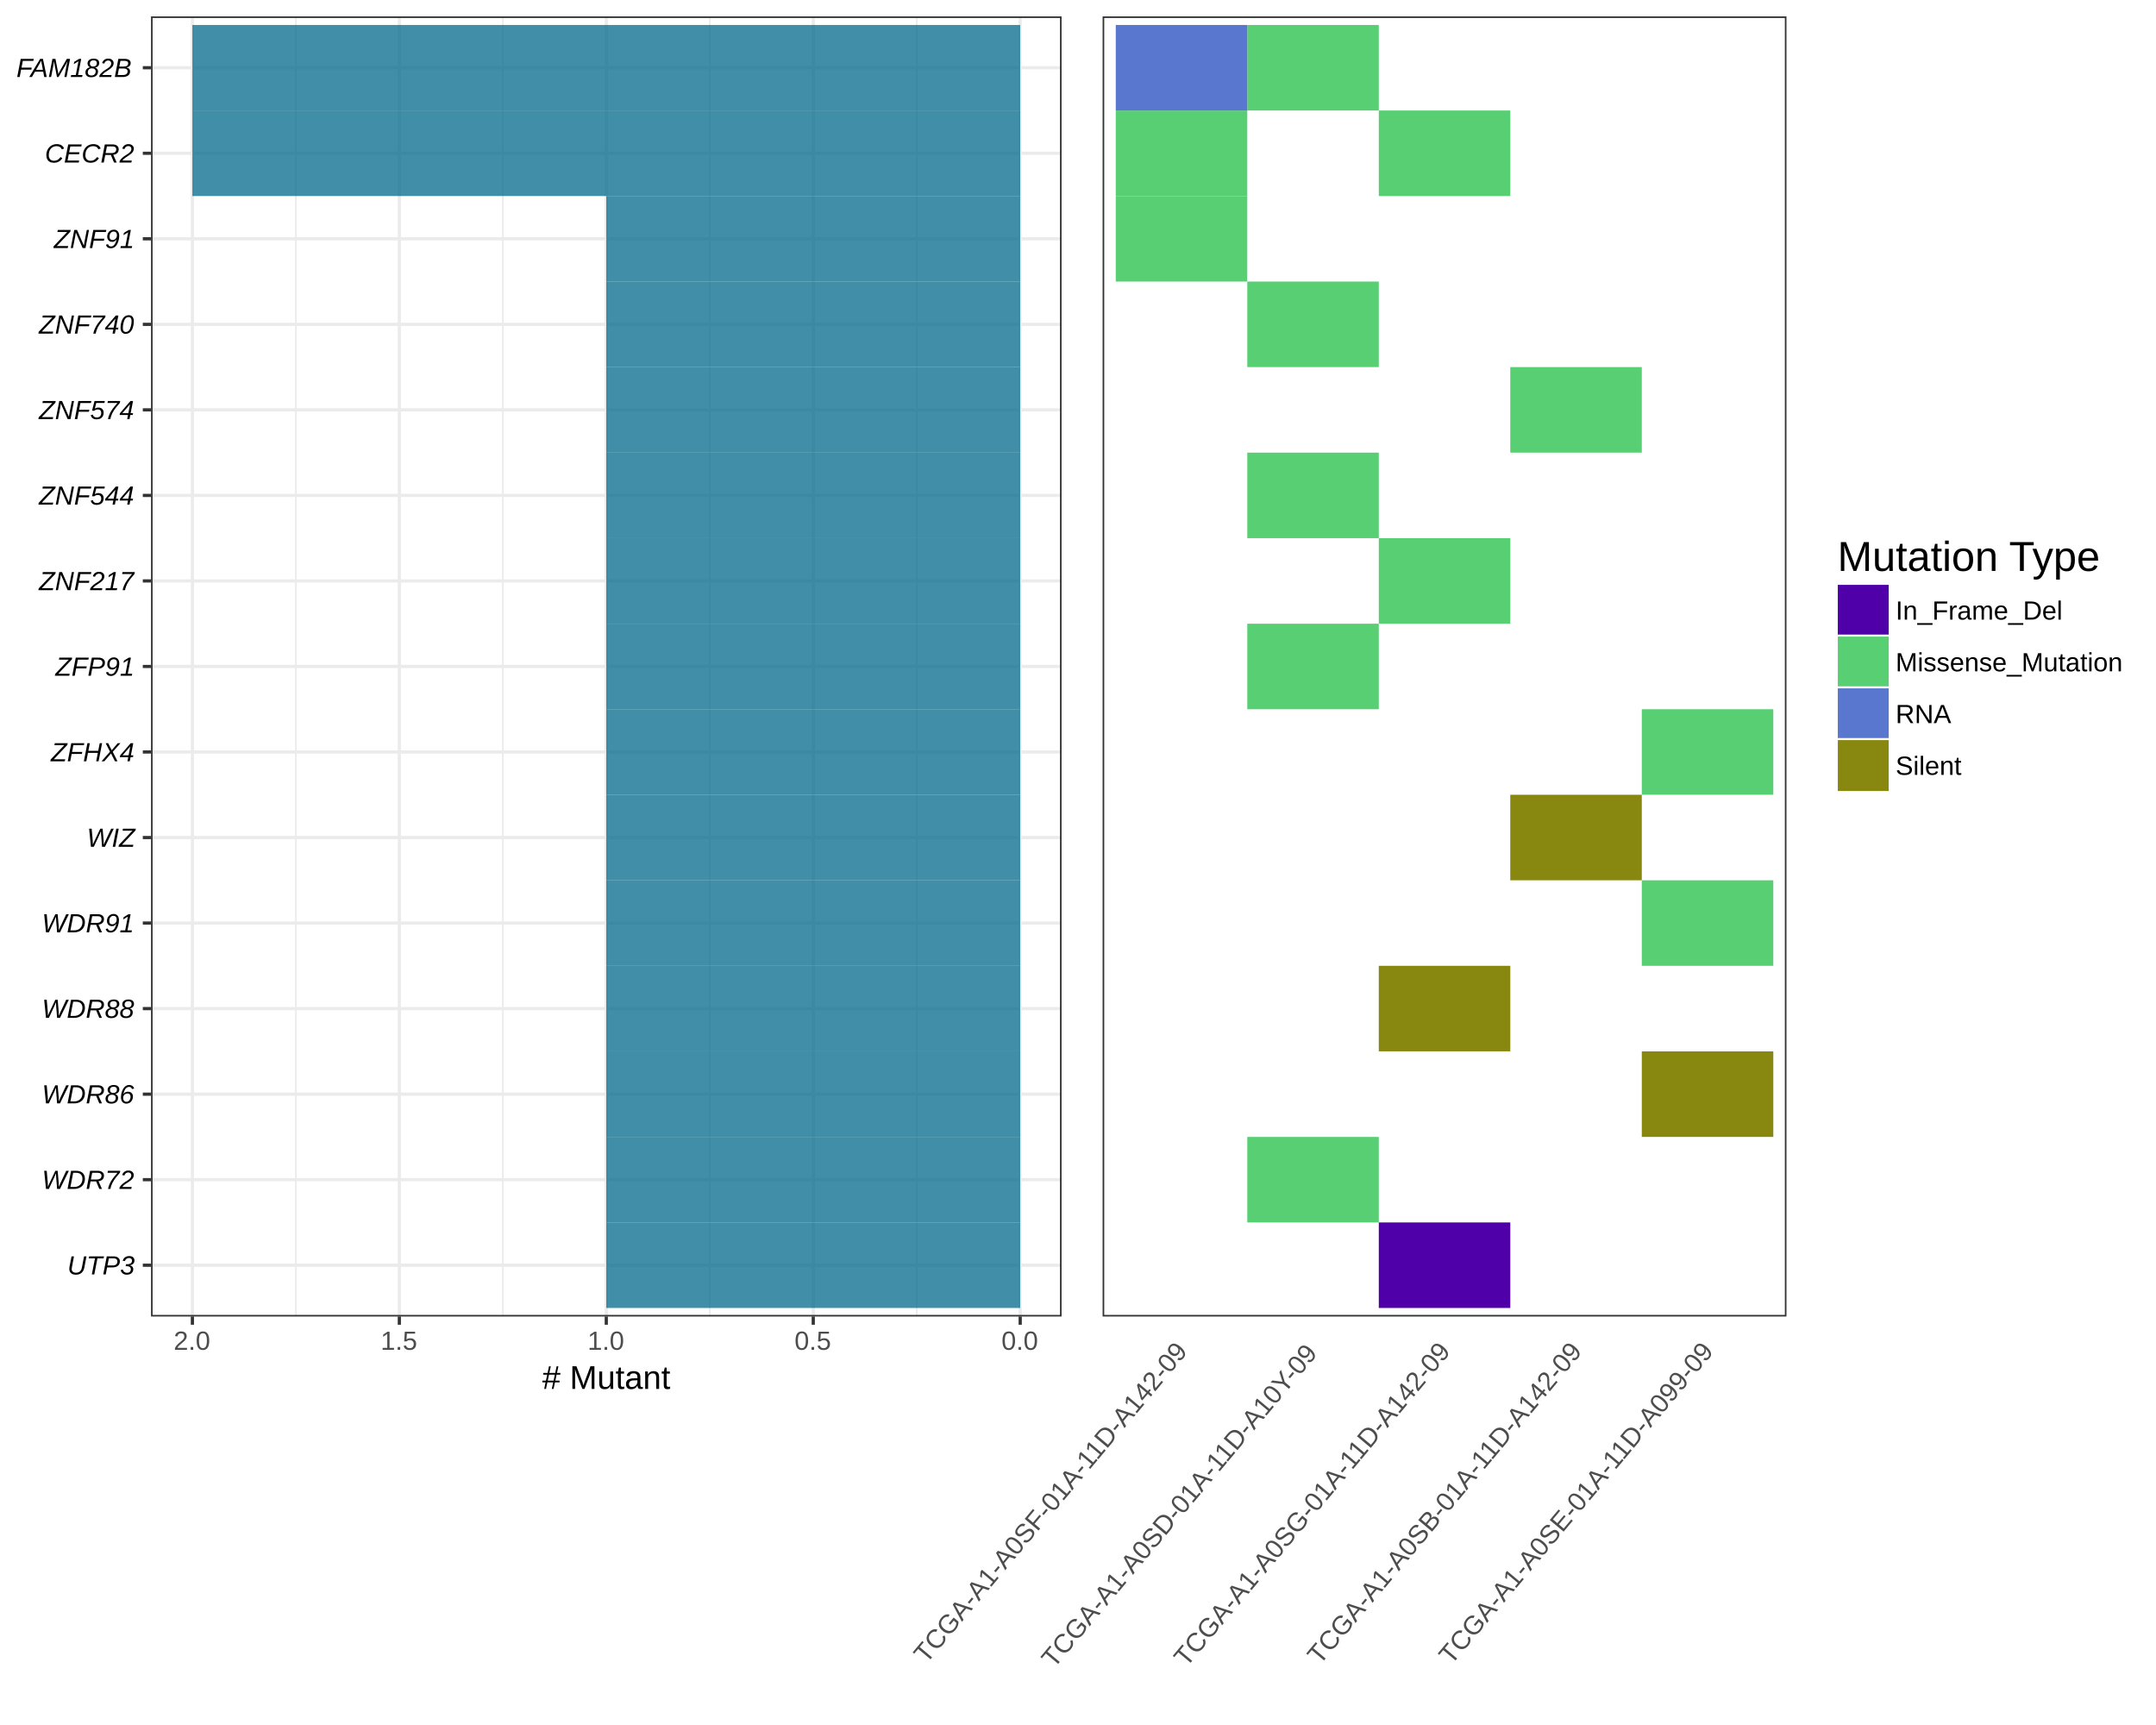
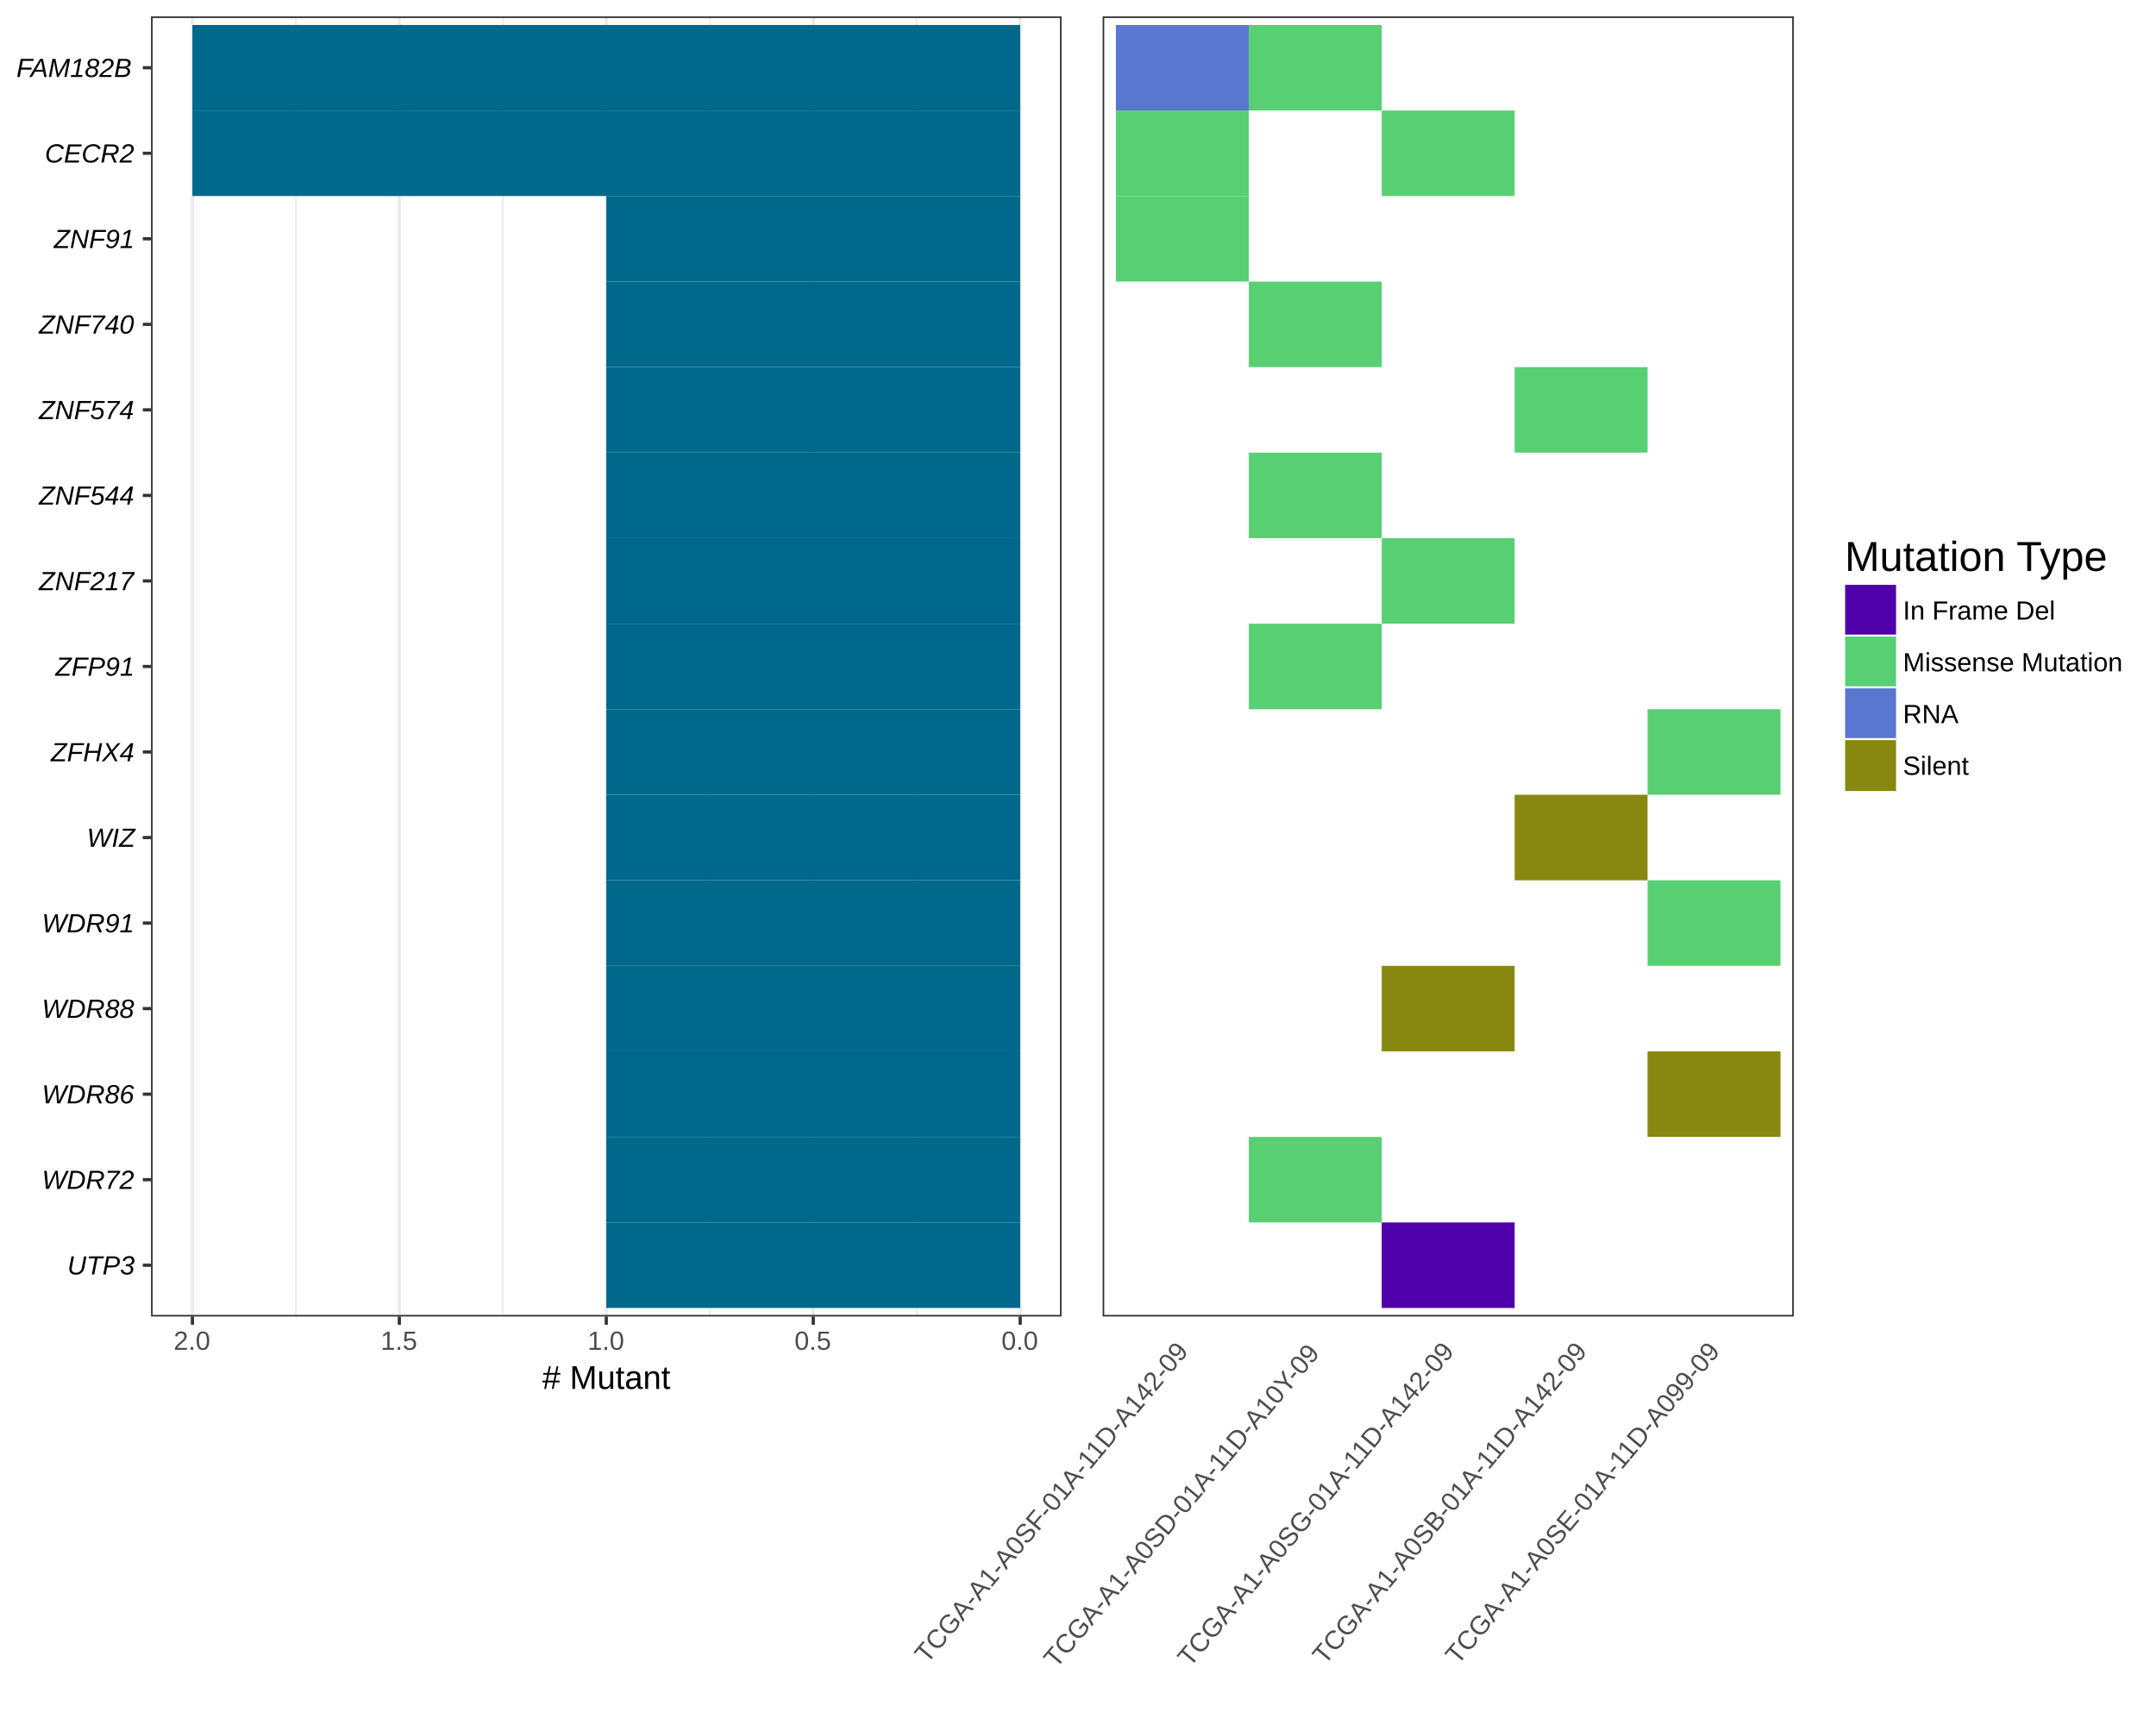
<svg xmlns="http://www.w3.org/2000/svg" viewBox="0 0 720.00 576.00">
  <defs>
    <style type="text/css">
    line, polyline, path, rect, circle {
      fill: none;
      stroke: #000000;
      stroke-linecap: round;
      stroke-linejoin: round;
      stroke-miterlimit: 10.00;
    }
  </style>
  </defs>
  <rect width="100%" height="100%" style="stroke: none; fill: #FFFFFF;" />
  <defs>
    <clipPath id="cpMi41MTc2N2UtMTR8MzYwfDU3Nnww">
      <rect x="0.00" y="0.00" width="360.00" height="576.00" />
    </clipPath>
  </defs>
  <rect x="0.00" y="0.00" width="360.00" height="576.00" style="stroke-width: 1.07; stroke: #FFFFFF; fill: #FFFFFF;" clip-path="url(#cpMi41MTc2N2UtMTR8MzYwfDU3Nnww)" />
  <defs>
    <clipPath id="cpMHw3MjB8NTc2fDA=">
      <rect x="0.00" y="0.00" width="720.00" height="576.00" />
    </clipPath>
  </defs>
  <defs>
    <clipPath id="cpNTAuNDI3NnwzNTQuNTIxfDQzOS42MDR8NS40Nzk0NQ==">
      <rect x="50.43" y="5.48" width="304.09" height="434.12" />
    </clipPath>
  </defs>
  <rect x="50.43" y="5.48" width="304.09" height="434.12" style="stroke-width: 1.07; stroke: none; fill: #FFFFFF;" clip-path="url(#cpNTAuNDI3NnwzNTQuNTIxfDQzOS42MDR8NS40Nzk0NQ==)" />
  <polyline points="306.14,439.60 306.14,5.48 " style="stroke-width: 0.53; stroke: #EBEBEB; stroke-linecap: butt;" clip-path="url(#cpNTAuNDI3NnwzNTQuNTIxfDQzOS42MDR8NS40Nzk0NQ==)" />
  <polyline points="237.03,439.60 237.03,5.48 " style="stroke-width: 0.53; stroke: #EBEBEB; stroke-linecap: butt;" clip-path="url(#cpNTAuNDI3NnwzNTQuNTIxfDQzOS42MDR8NS40Nzk0NQ==)" />
  <polyline points="167.92,439.60 167.92,5.48 " style="stroke-width: 0.53; stroke: #EBEBEB; stroke-linecap: butt;" clip-path="url(#cpNTAuNDI3NnwzNTQuNTIxfDQzOS42MDR8NS40Nzk0NQ==)" />
  <polyline points="98.81,439.60 98.81,5.48 " style="stroke-width: 0.53; stroke: #EBEBEB; stroke-linecap: butt;" clip-path="url(#cpNTAuNDI3NnwzNTQuNTIxfDQzOS42MDR8NS40Nzk0NQ==)" />
-   <polyline points="50.43,422.47 354.52,422.47 " style="stroke-width: 1.07; stroke: #EBEBEB; stroke-linecap: butt;" clip-path="url(#cpNTAuNDI3NnwzNTQuNTIxfDQzOS42MDR8NS40Nzk0NQ==)" />
-   <polyline points="50.43,393.91 354.52,393.91 " style="stroke-width: 1.07; stroke: #EBEBEB; stroke-linecap: butt;" clip-path="url(#cpNTAuNDI3NnwzNTQuNTIxfDQzOS42MDR8NS40Nzk0NQ==)" />
-   <polyline points="50.43,365.35 354.52,365.35 " style="stroke-width: 1.07; stroke: #EBEBEB; stroke-linecap: butt;" clip-path="url(#cpNTAuNDI3NnwzNTQuNTIxfDQzOS42MDR8NS40Nzk0NQ==)" />
-   <polyline points="50.43,336.79 354.52,336.79 " style="stroke-width: 1.07; stroke: #EBEBEB; stroke-linecap: butt;" clip-path="url(#cpNTAuNDI3NnwzNTQuNTIxfDQzOS42MDR8NS40Nzk0NQ==)" />
-   <polyline points="50.43,308.22 354.52,308.22 " style="stroke-width: 1.07; stroke: #EBEBEB; stroke-linecap: butt;" clip-path="url(#cpNTAuNDI3NnwzNTQuNTIxfDQzOS42MDR8NS40Nzk0NQ==)" />
-   <polyline points="50.43,279.66 354.52,279.66 " style="stroke-width: 1.07; stroke: #EBEBEB; stroke-linecap: butt;" clip-path="url(#cpNTAuNDI3NnwzNTQuNTIxfDQzOS42MDR8NS40Nzk0NQ==)" />
-   <polyline points="50.43,251.10 354.52,251.10 " style="stroke-width: 1.07; stroke: #EBEBEB; stroke-linecap: butt;" clip-path="url(#cpNTAuNDI3NnwzNTQuNTIxfDQzOS42MDR8NS40Nzk0NQ==)" />
-   <polyline points="50.43,222.54 354.52,222.54 " style="stroke-width: 1.07; stroke: #EBEBEB; stroke-linecap: butt;" clip-path="url(#cpNTAuNDI3NnwzNTQuNTIxfDQzOS42MDR8NS40Nzk0NQ==)" />
-   <polyline points="50.43,193.98 354.52,193.98 " style="stroke-width: 1.07; stroke: #EBEBEB; stroke-linecap: butt;" clip-path="url(#cpNTAuNDI3NnwzNTQuNTIxfDQzOS42MDR8NS40Nzk0NQ==)" />
-   <polyline points="50.43,165.42 354.52,165.42 " style="stroke-width: 1.07; stroke: #EBEBEB; stroke-linecap: butt;" clip-path="url(#cpNTAuNDI3NnwzNTQuNTIxfDQzOS42MDR8NS40Nzk0NQ==)" />
-   <polyline points="50.43,136.86 354.52,136.86 " style="stroke-width: 1.07; stroke: #EBEBEB; stroke-linecap: butt;" clip-path="url(#cpNTAuNDI3NnwzNTQuNTIxfDQzOS42MDR8NS40Nzk0NQ==)" />
-   <polyline points="50.43,108.30 354.52,108.30 " style="stroke-width: 1.07; stroke: #EBEBEB; stroke-linecap: butt;" clip-path="url(#cpNTAuNDI3NnwzNTQuNTIxfDQzOS42MDR8NS40Nzk0NQ==)" />
-   <polyline points="50.43,79.74 354.52,79.74 " style="stroke-width: 1.07; stroke: #EBEBEB; stroke-linecap: butt;" clip-path="url(#cpNTAuNDI3NnwzNTQuNTIxfDQzOS42MDR8NS40Nzk0NQ==)" />
-   <polyline points="50.43,51.18 354.52,51.18 " style="stroke-width: 1.07; stroke: #EBEBEB; stroke-linecap: butt;" clip-path="url(#cpNTAuNDI3NnwzNTQuNTIxfDQzOS42MDR8NS40Nzk0NQ==)" />
-   <polyline points="50.43,22.62 354.52,22.62 " style="stroke-width: 1.07; stroke: #EBEBEB; stroke-linecap: butt;" clip-path="url(#cpNTAuNDI3NnwzNTQuNTIxfDQzOS42MDR8NS40Nzk0NQ==)" />
  <polyline points="340.70,439.60 340.70,5.48 " style="stroke-width: 1.07; stroke: #EBEBEB; stroke-linecap: butt;" clip-path="url(#cpNTAuNDI3NnwzNTQuNTIxfDQzOS42MDR8NS40Nzk0NQ==)" />
  <polyline points="271.59,439.60 271.59,5.48 " style="stroke-width: 1.07; stroke: #EBEBEB; stroke-linecap: butt;" clip-path="url(#cpNTAuNDI3NnwzNTQuNTIxfDQzOS42MDR8NS40Nzk0NQ==)" />
  <polyline points="202.47,439.60 202.47,5.48 " style="stroke-width: 1.07; stroke: #EBEBEB; stroke-linecap: butt;" clip-path="url(#cpNTAuNDI3NnwzNTQuNTIxfDQzOS42MDR8NS40Nzk0NQ==)" />
  <polyline points="133.36,439.60 133.36,5.48 " style="stroke-width: 1.07; stroke: #EBEBEB; stroke-linecap: butt;" clip-path="url(#cpNTAuNDI3NnwzNTQuNTIxfDQzOS42MDR8NS40Nzk0NQ==)" />
  <polyline points="64.25,439.60 64.25,5.48 " style="stroke-width: 1.07; stroke: #EBEBEB; stroke-linecap: butt;" clip-path="url(#cpNTAuNDI3NnwzNTQuNTIxfDQzOS42MDR8NS40Nzk0NQ==)" />
-   <rect x="202.47" y="408.19" width="138.22" height="28.56" style="stroke-width: 1.07; stroke: none; stroke-linecap: butt; fill: #00688B; fill-opacity: 0.75;" clip-path="url(#cpNTAuNDI3NnwzNTQuNTIxfDQzOS42MDR8NS40Nzk0NQ==)" />
-   <rect x="202.47" y="379.63" width="138.22" height="28.56" style="stroke-width: 1.07; stroke: none; stroke-linecap: butt; fill: #00688B; fill-opacity: 0.75;" clip-path="url(#cpNTAuNDI3NnwzNTQuNTIxfDQzOS42MDR8NS40Nzk0NQ==)" />
-   <rect x="202.47" y="351.07" width="138.22" height="28.56" style="stroke-width: 1.07; stroke: none; stroke-linecap: butt; fill: #00688B; fill-opacity: 0.75;" clip-path="url(#cpNTAuNDI3NnwzNTQuNTIxfDQzOS42MDR8NS40Nzk0NQ==)" />
-   <rect x="202.47" y="322.50" width="138.22" height="28.56" style="stroke-width: 1.07; stroke: none; stroke-linecap: butt; fill: #00688B; fill-opacity: 0.75;" clip-path="url(#cpNTAuNDI3NnwzNTQuNTIxfDQzOS42MDR8NS40Nzk0NQ==)" />
-   <rect x="202.47" y="293.94" width="138.22" height="28.56" style="stroke-width: 1.07; stroke: none; stroke-linecap: butt; fill: #00688B; fill-opacity: 0.75;" clip-path="url(#cpNTAuNDI3NnwzNTQuNTIxfDQzOS42MDR8NS40Nzk0NQ==)" />
-   <rect x="202.47" y="265.38" width="138.22" height="28.56" style="stroke-width: 1.07; stroke: none; stroke-linecap: butt; fill: #00688B; fill-opacity: 0.75;" clip-path="url(#cpNTAuNDI3NnwzNTQuNTIxfDQzOS42MDR8NS40Nzk0NQ==)" />
-   <rect x="202.47" y="236.82" width="138.22" height="28.56" style="stroke-width: 1.07; stroke: none; stroke-linecap: butt; fill: #00688B; fill-opacity: 0.75;" clip-path="url(#cpNTAuNDI3NnwzNTQuNTIxfDQzOS42MDR8NS40Nzk0NQ==)" />
-   <rect x="202.47" y="208.26" width="138.22" height="28.56" style="stroke-width: 1.07; stroke: none; stroke-linecap: butt; fill: #00688B; fill-opacity: 0.75;" clip-path="url(#cpNTAuNDI3NnwzNTQuNTIxfDQzOS42MDR8NS40Nzk0NQ==)" />
-   <rect x="202.47" y="179.70" width="138.22" height="28.56" style="stroke-width: 1.07; stroke: none; stroke-linecap: butt; fill: #00688B; fill-opacity: 0.75;" clip-path="url(#cpNTAuNDI3NnwzNTQuNTIxfDQzOS42MDR8NS40Nzk0NQ==)" />
-   <rect x="202.47" y="151.14" width="138.22" height="28.56" style="stroke-width: 1.07; stroke: none; stroke-linecap: butt; fill: #00688B; fill-opacity: 0.75;" clip-path="url(#cpNTAuNDI3NnwzNTQuNTIxfDQzOS42MDR8NS40Nzk0NQ==)" />
-   <rect x="202.47" y="122.58" width="138.22" height="28.56" style="stroke-width: 1.07; stroke: none; stroke-linecap: butt; fill: #00688B; fill-opacity: 0.75;" clip-path="url(#cpNTAuNDI3NnwzNTQuNTIxfDQzOS42MDR8NS40Nzk0NQ==)" />
-   <rect x="202.47" y="94.02" width="138.22" height="28.56" style="stroke-width: 1.07; stroke: none; stroke-linecap: butt; fill: #00688B; fill-opacity: 0.75;" clip-path="url(#cpNTAuNDI3NnwzNTQuNTIxfDQzOS42MDR8NS40Nzk0NQ==)" />
-   <rect x="202.47" y="65.46" width="138.22" height="28.56" style="stroke-width: 1.07; stroke: none; stroke-linecap: butt; fill: #00688B; fill-opacity: 0.75;" clip-path="url(#cpNTAuNDI3NnwzNTQuNTIxfDQzOS42MDR8NS40Nzk0NQ==)" />
-   <rect x="64.25" y="36.90" width="276.45" height="28.56" style="stroke-width: 1.07; stroke: none; stroke-linecap: butt; fill: #00688B; fill-opacity: 0.75;" clip-path="url(#cpNTAuNDI3NnwzNTQuNTIxfDQzOS42MDR8NS40Nzk0NQ==)" />
-   <rect x="202.47" y="8.34" width="138.22" height="28.56" style="stroke-width: 1.07; stroke: none; stroke-linecap: butt; fill: #00688B; fill-opacity: 0.75;" clip-path="url(#cpNTAuNDI3NnwzNTQuNTIxfDQzOS42MDR8NS40Nzk0NQ==)" />
-   <rect x="64.25" y="8.34" width="138.22" height="28.56" style="stroke-width: 1.07; stroke: none; stroke-linecap: butt; fill: #00688B; fill-opacity: 0.75;" clip-path="url(#cpNTAuNDI3NnwzNTQuNTIxfDQzOS42MDR8NS40Nzk0NQ==)" />
+   <rect x="202.47" y="408.19" width="138.22" height="28.56" style="stroke-width: 1.07; stroke: none; stroke-linecap: butt; fill: #00688B;" clip-path="url(#cpNTAuNDI3NnwzNTQuNTIxfDQzOS42MDR8NS40Nzk0NQ==)" />
+   <rect x="202.47" y="379.63" width="138.22" height="28.56" style="stroke-width: 1.07; stroke: none; stroke-linecap: butt; fill: #00688B;" clip-path="url(#cpNTAuNDI3NnwzNTQuNTIxfDQzOS42MDR8NS40Nzk0NQ==)" />
+   <rect x="202.47" y="351.07" width="138.22" height="28.56" style="stroke-width: 1.07; stroke: none; stroke-linecap: butt; fill: #00688B;" clip-path="url(#cpNTAuNDI3NnwzNTQuNTIxfDQzOS42MDR8NS40Nzk0NQ==)" />
+   <rect x="202.47" y="322.50" width="138.22" height="28.56" style="stroke-width: 1.07; stroke: none; stroke-linecap: butt; fill: #00688B;" clip-path="url(#cpNTAuNDI3NnwzNTQuNTIxfDQzOS42MDR8NS40Nzk0NQ==)" />
+   <rect x="202.47" y="293.94" width="138.22" height="28.56" style="stroke-width: 1.07; stroke: none; stroke-linecap: butt; fill: #00688B;" clip-path="url(#cpNTAuNDI3NnwzNTQuNTIxfDQzOS42MDR8NS40Nzk0NQ==)" />
+   <rect x="202.47" y="265.38" width="138.22" height="28.56" style="stroke-width: 1.07; stroke: none; stroke-linecap: butt; fill: #00688B;" clip-path="url(#cpNTAuNDI3NnwzNTQuNTIxfDQzOS42MDR8NS40Nzk0NQ==)" />
+   <rect x="202.47" y="236.82" width="138.22" height="28.56" style="stroke-width: 1.07; stroke: none; stroke-linecap: butt; fill: #00688B;" clip-path="url(#cpNTAuNDI3NnwzNTQuNTIxfDQzOS42MDR8NS40Nzk0NQ==)" />
+   <rect x="202.47" y="208.26" width="138.22" height="28.56" style="stroke-width: 1.07; stroke: none; stroke-linecap: butt; fill: #00688B;" clip-path="url(#cpNTAuNDI3NnwzNTQuNTIxfDQzOS42MDR8NS40Nzk0NQ==)" />
+   <rect x="202.47" y="179.70" width="138.22" height="28.56" style="stroke-width: 1.07; stroke: none; stroke-linecap: butt; fill: #00688B;" clip-path="url(#cpNTAuNDI3NnwzNTQuNTIxfDQzOS42MDR8NS40Nzk0NQ==)" />
+   <rect x="202.47" y="151.14" width="138.22" height="28.56" style="stroke-width: 1.07; stroke: none; stroke-linecap: butt; fill: #00688B;" clip-path="url(#cpNTAuNDI3NnwzNTQuNTIxfDQzOS42MDR8NS40Nzk0NQ==)" />
+   <rect x="202.47" y="122.58" width="138.22" height="28.56" style="stroke-width: 1.07; stroke: none; stroke-linecap: butt; fill: #00688B;" clip-path="url(#cpNTAuNDI3NnwzNTQuNTIxfDQzOS42MDR8NS40Nzk0NQ==)" />
+   <rect x="202.47" y="94.02" width="138.22" height="28.56" style="stroke-width: 1.07; stroke: none; stroke-linecap: butt; fill: #00688B;" clip-path="url(#cpNTAuNDI3NnwzNTQuNTIxfDQzOS42MDR8NS40Nzk0NQ==)" />
+   <rect x="202.47" y="65.46" width="138.22" height="28.56" style="stroke-width: 1.07; stroke: none; stroke-linecap: butt; fill: #00688B;" clip-path="url(#cpNTAuNDI3NnwzNTQuNTIxfDQzOS42MDR8NS40Nzk0NQ==)" />
+   <rect x="64.25" y="36.90" width="276.45" height="28.56" style="stroke-width: 1.07; stroke: none; stroke-linecap: butt; fill: #00688B;" clip-path="url(#cpNTAuNDI3NnwzNTQuNTIxfDQzOS42MDR8NS40Nzk0NQ==)" />
+   <rect x="202.47" y="8.34" width="138.22" height="28.56" style="stroke-width: 1.07; stroke: none; stroke-linecap: butt; fill: #00688B;" clip-path="url(#cpNTAuNDI3NnwzNTQuNTIxfDQzOS42MDR8NS40Nzk0NQ==)" />
+   <rect x="64.25" y="8.34" width="138.22" height="28.56" style="stroke-width: 1.07; stroke: none; stroke-linecap: butt; fill: #00688B;" clip-path="url(#cpNTAuNDI3NnwzNTQuNTIxfDQzOS42MDR8NS40Nzk0NQ==)" />
  <rect x="50.43" y="5.48" width="304.09" height="434.12" style="stroke-width: 1.07; stroke: #333333;" clip-path="url(#cpNTAuNDI3NnwzNTQuNTIxfDQzOS42MDR8NS40Nzk0NQ==)" />
  <defs>
    <clipPath id="cpMHw3MjB8NTc2fDA=">
      <rect x="0.00" y="0.00" width="720.00" height="576.00" />
    </clipPath>
  </defs>
  <g clip-path="url(#cpMHw3MjB8NTc2fDA=)">
    <text x="22.49" y="425.56" style="font-size: 8.80px; font-style: italic; font-family: Liberation Sans;" textLength="23.01px" lengthAdjust="spacingAndGlyphs">UTP3</text>
  </g>
  <g clip-path="url(#cpMHw3MjB8NTc2fDA=)">
    <text x="13.99" y="397.00" style="font-size: 8.80px; font-style: italic; font-family: Liberation Sans;" textLength="31.50px" lengthAdjust="spacingAndGlyphs">WDR72</text>
  </g>
  <g clip-path="url(#cpMHw3MjB8NTc2fDA=)">
    <text x="13.99" y="368.44" style="font-size: 8.80px; font-style: italic; font-family: Liberation Sans;" textLength="31.50px" lengthAdjust="spacingAndGlyphs">WDR86</text>
  </g>
  <g clip-path="url(#cpMHw3MjB8NTc2fDA=)">
    <text x="13.99" y="339.88" style="font-size: 8.80px; font-style: italic; font-family: Liberation Sans;" textLength="31.50px" lengthAdjust="spacingAndGlyphs">WDR88</text>
  </g>
  <g clip-path="url(#cpMHw3MjB8NTc2fDA=)">
    <text x="13.99" y="311.32" style="font-size: 8.80px; font-style: italic; font-family: Liberation Sans;" textLength="31.50px" lengthAdjust="spacingAndGlyphs">WDR91</text>
  </g>
  <g clip-path="url(#cpMHw3MjB8NTc2fDA=)">
    <text x="29.00" y="282.76" style="font-size: 8.80px; font-style: italic; font-family: Liberation Sans;" textLength="16.49px" lengthAdjust="spacingAndGlyphs">WIZ</text>
  </g>
  <g clip-path="url(#cpMHw3MjB8NTc2fDA=)">
    <text x="16.99" y="254.20" style="font-size: 8.80px; font-style: italic; font-family: Liberation Sans;" textLength="28.50px" lengthAdjust="spacingAndGlyphs">ZFHX4</text>
  </g>
  <g clip-path="url(#cpMHw3MjB8NTc2fDA=)">
    <text x="18.49" y="225.64" style="font-size: 8.80px; font-style: italic; font-family: Liberation Sans;" textLength="27.01px" lengthAdjust="spacingAndGlyphs">ZFP91</text>
  </g>
  <g clip-path="url(#cpMHw3MjB8NTc2fDA=)">
    <text x="12.99" y="197.07" style="font-size: 8.80px; font-style: italic; font-family: Liberation Sans;" textLength="32.51px" lengthAdjust="spacingAndGlyphs">ZNF217</text>
  </g>
  <g clip-path="url(#cpMHw3MjB8NTc2fDA=)">
    <text x="12.99" y="168.51" style="font-size: 8.80px; font-style: italic; font-family: Liberation Sans;" textLength="32.51px" lengthAdjust="spacingAndGlyphs">ZNF544</text>
  </g>
  <g clip-path="url(#cpMHw3MjB8NTc2fDA=)">
    <text x="12.99" y="139.95" style="font-size: 8.80px; font-style: italic; font-family: Liberation Sans;" textLength="32.51px" lengthAdjust="spacingAndGlyphs">ZNF574</text>
  </g>
  <g clip-path="url(#cpMHw3MjB8NTc2fDA=)">
    <text x="12.99" y="111.39" style="font-size: 8.80px; font-style: italic; font-family: Liberation Sans;" textLength="32.51px" lengthAdjust="spacingAndGlyphs">ZNF740</text>
  </g>
  <g clip-path="url(#cpMHw3MjB8NTc2fDA=)">
    <text x="17.99" y="82.83" style="font-size: 8.80px; font-style: italic; font-family: Liberation Sans;" textLength="27.51px" lengthAdjust="spacingAndGlyphs">ZNF91</text>
  </g>
  <g clip-path="url(#cpMHw3MjB8NTc2fDA=)">
    <text x="14.99" y="54.27" style="font-size: 8.80px; font-style: italic; font-family: Liberation Sans;" textLength="30.51px" lengthAdjust="spacingAndGlyphs">CECR2</text>
  </g>
  <g clip-path="url(#cpMHw3MjB8NTc2fDA=)">
    <text x="5.48" y="25.71" style="font-size: 8.80px; font-style: italic; font-family: Liberation Sans;" textLength="40.02px" lengthAdjust="spacingAndGlyphs">FAM182B</text>
  </g>
  <polyline points="47.69,422.47 50.43,422.47 " style="stroke-width: 1.07; stroke: #333333; stroke-linecap: butt;" clip-path="url(#cpMHw3MjB8NTc2fDA=)" />
  <polyline points="47.69,393.91 50.43,393.91 " style="stroke-width: 1.07; stroke: #333333; stroke-linecap: butt;" clip-path="url(#cpMHw3MjB8NTc2fDA=)" />
  <polyline points="47.69,365.35 50.43,365.35 " style="stroke-width: 1.07; stroke: #333333; stroke-linecap: butt;" clip-path="url(#cpMHw3MjB8NTc2fDA=)" />
  <polyline points="47.69,336.79 50.43,336.79 " style="stroke-width: 1.07; stroke: #333333; stroke-linecap: butt;" clip-path="url(#cpMHw3MjB8NTc2fDA=)" />
  <polyline points="47.69,308.22 50.43,308.22 " style="stroke-width: 1.07; stroke: #333333; stroke-linecap: butt;" clip-path="url(#cpMHw3MjB8NTc2fDA=)" />
  <polyline points="47.69,279.66 50.43,279.66 " style="stroke-width: 1.07; stroke: #333333; stroke-linecap: butt;" clip-path="url(#cpMHw3MjB8NTc2fDA=)" />
  <polyline points="47.69,251.10 50.43,251.10 " style="stroke-width: 1.07; stroke: #333333; stroke-linecap: butt;" clip-path="url(#cpMHw3MjB8NTc2fDA=)" />
  <polyline points="47.69,222.54 50.43,222.54 " style="stroke-width: 1.07; stroke: #333333; stroke-linecap: butt;" clip-path="url(#cpMHw3MjB8NTc2fDA=)" />
  <polyline points="47.69,193.98 50.43,193.98 " style="stroke-width: 1.07; stroke: #333333; stroke-linecap: butt;" clip-path="url(#cpMHw3MjB8NTc2fDA=)" />
  <polyline points="47.69,165.42 50.43,165.42 " style="stroke-width: 1.07; stroke: #333333; stroke-linecap: butt;" clip-path="url(#cpMHw3MjB8NTc2fDA=)" />
  <polyline points="47.69,136.86 50.43,136.86 " style="stroke-width: 1.07; stroke: #333333; stroke-linecap: butt;" clip-path="url(#cpMHw3MjB8NTc2fDA=)" />
  <polyline points="47.69,108.30 50.43,108.30 " style="stroke-width: 1.07; stroke: #333333; stroke-linecap: butt;" clip-path="url(#cpMHw3MjB8NTc2fDA=)" />
  <polyline points="47.69,79.74 50.43,79.74 " style="stroke-width: 1.07; stroke: #333333; stroke-linecap: butt;" clip-path="url(#cpMHw3MjB8NTc2fDA=)" />
  <polyline points="47.69,51.18 50.43,51.18 " style="stroke-width: 1.07; stroke: #333333; stroke-linecap: butt;" clip-path="url(#cpMHw3MjB8NTc2fDA=)" />
  <polyline points="47.69,22.62 50.43,22.62 " style="stroke-width: 1.07; stroke: #333333; stroke-linecap: butt;" clip-path="url(#cpMHw3MjB8NTc2fDA=)" />
  <polyline points="340.70,442.34 340.70,439.60 " style="stroke-width: 1.07; stroke: #333333; stroke-linecap: butt;" clip-path="url(#cpMHw3MjB8NTc2fDA=)" />
  <polyline points="271.59,442.34 271.59,439.60 " style="stroke-width: 1.07; stroke: #333333; stroke-linecap: butt;" clip-path="url(#cpMHw3MjB8NTc2fDA=)" />
  <polyline points="202.47,442.34 202.47,439.60 " style="stroke-width: 1.07; stroke: #333333; stroke-linecap: butt;" clip-path="url(#cpMHw3MjB8NTc2fDA=)" />
  <polyline points="133.36,442.34 133.36,439.60 " style="stroke-width: 1.07; stroke: #333333; stroke-linecap: butt;" clip-path="url(#cpMHw3MjB8NTc2fDA=)" />
  <polyline points="64.25,442.34 64.25,439.60 " style="stroke-width: 1.07; stroke: #333333; stroke-linecap: butt;" clip-path="url(#cpMHw3MjB8NTc2fDA=)" />
  <g clip-path="url(#cpMHw3MjB8NTc2fDA=)">
    <text x="334.44" y="450.72" style="font-size: 8.80px; fill: #4D4D4D; font-family: Liberation Sans;" textLength="12.51px" lengthAdjust="spacingAndGlyphs">0.0</text>
  </g>
  <g clip-path="url(#cpMHw3MjB8NTc2fDA=)">
    <text x="265.33" y="450.72" style="font-size: 8.80px; fill: #4D4D4D; font-family: Liberation Sans;" textLength="12.51px" lengthAdjust="spacingAndGlyphs">0.5</text>
  </g>
  <g clip-path="url(#cpMHw3MjB8NTc2fDA=)">
    <text x="196.22" y="450.72" style="font-size: 8.80px; fill: #4D4D4D; font-family: Liberation Sans;" textLength="12.51px" lengthAdjust="spacingAndGlyphs">1.0</text>
  </g>
  <g clip-path="url(#cpMHw3MjB8NTc2fDA=)">
    <text x="127.11" y="450.72" style="font-size: 8.80px; fill: #4D4D4D; font-family: Liberation Sans;" textLength="12.51px" lengthAdjust="spacingAndGlyphs">1.5</text>
  </g>
  <g clip-path="url(#cpMHw3MjB8NTc2fDA=)">
    <text x="57.99" y="450.72" style="font-size: 8.80px; fill: #4D4D4D; font-family: Liberation Sans;" textLength="12.51px" lengthAdjust="spacingAndGlyphs">2.0</text>
  </g>
  <g clip-path="url(#cpMHw3MjB8NTc2fDA=)">
    <text x="181.07" y="463.77" style="font-size: 11.00px; font-family: Liberation Sans;" textLength="42.80px" lengthAdjust="spacingAndGlyphs"># Mutant</text>
  </g>
  <defs>
    <clipPath id="cpMzYwfDcyMHw1NzZ8MA==">
      <rect x="360.00" y="0.00" width="360.00" height="576.00" />
    </clipPath>
  </defs>
  <rect x="360.00" y="0.00" width="360.00" height="576.00" style="stroke-width: 1.07; stroke: #FFFFFF; fill: #FFFFFF;" clip-path="url(#cpMzYwfDcyMHw1NzZ8MA==)" />
  <defs>
    <clipPath id="cpMHw3MjB8NTc2fDA=">
      <rect x="0.00" y="0.00" width="720.00" height="576.00" />
    </clipPath>
  </defs>
  <defs>
-     <clipPath id="cpMzY4LjIxOXw1OTYuNTg5fDQzOS42MDR8NS40Nzk0NQ==">
-       <rect x="368.22" y="5.48" width="228.37" height="434.12" />
-     </clipPath>
-   </defs>
-   <rect x="368.22" y="5.48" width="228.37" height="434.12" style="stroke-width: 1.07; stroke: #FFFFFF; fill: #FFFFFF;" clip-path="url(#cpMzY4LjIxOXw1OTYuNTg5fDQzOS42MDR8NS40Nzk0NQ==)" />
-   <rect x="504.36" y="265.38" width="43.92" height="28.56" style="stroke-width: 0.21; stroke: none; stroke-linecap: butt; fill: #888811;" clip-path="url(#cpMzY4LjIxOXw1OTYuNTg5fDQzOS42MDR8NS40Nzk0NQ==)" />
-   <rect x="504.36" y="122.58" width="43.92" height="28.56" style="stroke-width: 0.21; stroke: none; stroke-linecap: butt; fill: #59CF74;" clip-path="url(#cpMzY4LjIxOXw1OTYuNTg5fDQzOS42MDR8NS40Nzk0NQ==)" />
-   <rect x="416.53" y="8.34" width="43.92" height="28.56" style="stroke-width: 0.21; stroke: none; stroke-linecap: butt; fill: #59CF74;" clip-path="url(#cpMzY4LjIxOXw1OTYuNTg5fDQzOS42MDR8NS40Nzk0NQ==)" />
-   <rect x="416.53" y="379.63" width="43.92" height="28.56" style="stroke-width: 0.21; stroke: none; stroke-linecap: butt; fill: #59CF74;" clip-path="url(#cpMzY4LjIxOXw1OTYuNTg5fDQzOS42MDR8NS40Nzk0NQ==)" />
-   <rect x="416.53" y="208.26" width="43.92" height="28.56" style="stroke-width: 0.21; stroke: none; stroke-linecap: butt; fill: #59CF74;" clip-path="url(#cpMzY4LjIxOXw1OTYuNTg5fDQzOS42MDR8NS40Nzk0NQ==)" />
-   <rect x="416.53" y="151.14" width="43.92" height="28.56" style="stroke-width: 0.21; stroke: none; stroke-linecap: butt; fill: #59CF74;" clip-path="url(#cpMzY4LjIxOXw1OTYuNTg5fDQzOS42MDR8NS40Nzk0NQ==)" />
-   <rect x="416.53" y="94.02" width="43.92" height="28.56" style="stroke-width: 0.21; stroke: none; stroke-linecap: butt; fill: #59CF74;" clip-path="url(#cpMzY4LjIxOXw1OTYuNTg5fDQzOS42MDR8NS40Nzk0NQ==)" />
-   <rect x="548.28" y="351.07" width="43.92" height="28.56" style="stroke-width: 0.21; stroke: none; stroke-linecap: butt; fill: #888811;" clip-path="url(#cpMzY4LjIxOXw1OTYuNTg5fDQzOS42MDR8NS40Nzk0NQ==)" />
-   <rect x="548.28" y="293.94" width="43.92" height="28.56" style="stroke-width: 0.21; stroke: none; stroke-linecap: butt; fill: #59CF74;" clip-path="url(#cpMzY4LjIxOXw1OTYuNTg5fDQzOS42MDR8NS40Nzk0NQ==)" />
-   <rect x="548.28" y="236.82" width="43.92" height="28.56" style="stroke-width: 0.21; stroke: none; stroke-linecap: butt; fill: #59CF74;" clip-path="url(#cpMzY4LjIxOXw1OTYuNTg5fDQzOS42MDR8NS40Nzk0NQ==)" />
-   <rect x="372.61" y="36.90" width="43.92" height="28.56" style="stroke-width: 0.21; stroke: none; stroke-linecap: butt; fill: #59CF74;" clip-path="url(#cpMzY4LjIxOXw1OTYuNTg5fDQzOS42MDR8NS40Nzk0NQ==)" />
-   <rect x="372.61" y="8.34" width="43.92" height="28.56" style="stroke-width: 0.21; stroke: none; stroke-linecap: butt; fill: #5977CF;" clip-path="url(#cpMzY4LjIxOXw1OTYuNTg5fDQzOS42MDR8NS40Nzk0NQ==)" />
-   <rect x="372.61" y="65.46" width="43.92" height="28.56" style="stroke-width: 0.21; stroke: none; stroke-linecap: butt; fill: #59CF74;" clip-path="url(#cpMzY4LjIxOXw1OTYuNTg5fDQzOS42MDR8NS40Nzk0NQ==)" />
-   <rect x="460.45" y="36.90" width="43.92" height="28.56" style="stroke-width: 0.21; stroke: none; stroke-linecap: butt; fill: #59CF74;" clip-path="url(#cpMzY4LjIxOXw1OTYuNTg5fDQzOS42MDR8NS40Nzk0NQ==)" />
-   <rect x="460.45" y="408.19" width="43.92" height="28.56" style="stroke-width: 0.21; stroke: none; stroke-linecap: butt; fill: #4F00A8;" clip-path="url(#cpMzY4LjIxOXw1OTYuNTg5fDQzOS42MDR8NS40Nzk0NQ==)" />
-   <rect x="460.45" y="322.50" width="43.92" height="28.56" style="stroke-width: 0.21; stroke: none; stroke-linecap: butt; fill: #888811;" clip-path="url(#cpMzY4LjIxOXw1OTYuNTg5fDQzOS42MDR8NS40Nzk0NQ==)" />
-   <rect x="460.45" y="179.70" width="43.92" height="28.56" style="stroke-width: 0.21; stroke: none; stroke-linecap: butt; fill: #59CF74;" clip-path="url(#cpMzY4LjIxOXw1OTYuNTg5fDQzOS42MDR8NS40Nzk0NQ==)" />
-   <rect x="368.22" y="5.48" width="228.37" height="434.12" style="stroke-width: 1.07; stroke: #333333;" clip-path="url(#cpMzY4LjIxOXw1OTYuNTg5fDQzOS42MDR8NS40Nzk0NQ==)" />
-   <defs>
-     <clipPath id="cpMHw3MjB8NTc2fDA=">
-       <rect x="0.00" y="0.00" width="720.00" height="576.00" />
-     </clipPath>
-   </defs>
-   <g clip-path="url(#cpMHw3MjB8NTc2fDA=)">
-     <text transform="translate(309.28,555.80) rotate(-50)" style="font-size: 8.80px; fill: #4D4D4D; font-family: Liberation Sans;" textLength="140.05px" lengthAdjust="spacingAndGlyphs">TCGA-A1-A0SF-01A-11D-A142-09</text>
-   </g>
-   <g clip-path="url(#cpMHw3MjB8NTc2fDA=)">
-     <text transform="translate(351.92,557.33) rotate(-50)" style="font-size: 8.80px; fill: #4D4D4D; font-family: Liberation Sans;" textLength="142.05px" lengthAdjust="spacingAndGlyphs">TCGA-A1-A0SD-01A-11D-A10Y-09</text>
-   </g>
-   <g clip-path="url(#cpMHw3MjB8NTc2fDA=)">
-     <text transform="translate(396.15,556.95) rotate(-50)" style="font-size: 8.80px; fill: #4D4D4D; font-family: Liberation Sans;" textLength="141.56px" lengthAdjust="spacingAndGlyphs">TCGA-A1-A0SG-01A-11D-A142-09</text>
-   </g>
-   <g clip-path="url(#cpMHw3MjB8NTc2fDA=)">
-     <text transform="translate(440.71,556.19) rotate(-50)" style="font-size: 8.80px; fill: #4D4D4D; font-family: Liberation Sans;" textLength="140.56px" lengthAdjust="spacingAndGlyphs">TCGA-A1-A0SB-01A-11D-A142-09</text>
-   </g>
-   <g clip-path="url(#cpMHw3MjB8NTc2fDA=)">
-     <text transform="translate(484.63,556.19) rotate(-50)" style="font-size: 8.80px; fill: #4D4D4D; font-family: Liberation Sans;" textLength="140.56px" lengthAdjust="spacingAndGlyphs">TCGA-A1-A0SE-01A-11D-A099-09</text>
-   </g>
-   <rect x="607.93" y="175.14" width="106.59" height="94.80" style="stroke-width: 1.07; stroke: none; fill: #FFFFFF;" clip-path="url(#cpMHw3MjB8NTc2fDA=)" />
-   <g clip-path="url(#cpMHw3MjB8NTc2fDA=)">
-     <text x="613.60" y="190.63" style="font-size: 14.00px; font-family: Liberation Sans;" textLength="88.71px" lengthAdjust="spacingAndGlyphs">Mutation Type</text>
-   </g>
-   <rect x="613.60" y="195.15" width="17.28" height="17.28" style="stroke-width: 1.07; stroke: #FFFFFF; fill: #F2F2F2;" clip-path="url(#cpMHw3MjB8NTc2fDA=)" />
-   <rect x="613.74" y="195.29" width="17.00" height="17.00" style="stroke-width: 0.21; stroke: none; stroke-linejoin: miter; fill: #4F00A8;" clip-path="url(#cpMHw3MjB8NTc2fDA=)" />
-   <rect x="613.60" y="212.43" width="17.28" height="17.28" style="stroke-width: 1.07; stroke: #FFFFFF; fill: #F2F2F2;" clip-path="url(#cpMHw3MjB8NTc2fDA=)" />
-   <rect x="613.74" y="212.57" width="17.00" height="17.00" style="stroke-width: 0.21; stroke: none; stroke-linejoin: miter; fill: #59CF74;" clip-path="url(#cpMHw3MjB8NTc2fDA=)" />
-   <rect x="613.60" y="229.71" width="17.28" height="17.28" style="stroke-width: 1.07; stroke: #FFFFFF; fill: #F2F2F2;" clip-path="url(#cpMHw3MjB8NTc2fDA=)" />
-   <rect x="613.74" y="229.85" width="17.00" height="17.00" style="stroke-width: 0.21; stroke: none; stroke-linejoin: miter; fill: #5977CF;" clip-path="url(#cpMHw3MjB8NTc2fDA=)" />
-   <rect x="613.60" y="246.99" width="17.28" height="17.28" style="stroke-width: 1.07; stroke: #FFFFFF; fill: #F2F2F2;" clip-path="url(#cpMHw3MjB8NTc2fDA=)" />
-   <rect x="613.74" y="247.13" width="17.00" height="17.00" style="stroke-width: 0.21; stroke: none; stroke-linejoin: miter; fill: #888811;" clip-path="url(#cpMHw3MjB8NTc2fDA=)" />
-   <g clip-path="url(#cpMHw3MjB8NTc2fDA=)">
-     <text x="633.04" y="206.89" style="font-size: 8.80px; font-family: Liberation Sans;" textLength="57.02px" lengthAdjust="spacingAndGlyphs">In_Frame_Del</text>
-   </g>
-   <g clip-path="url(#cpMHw3MjB8NTc2fDA=)">
-     <text x="633.04" y="224.17" style="font-size: 8.80px; font-family: Liberation Sans;" textLength="77.54px" lengthAdjust="spacingAndGlyphs">Missense_Mutation</text>
-   </g>
-   <g clip-path="url(#cpMHw3MjB8NTc2fDA=)">
-     <text x="633.04" y="241.45" style="font-size: 8.80px; font-family: Liberation Sans;" textLength="19.00px" lengthAdjust="spacingAndGlyphs">RNA</text>
-   </g>
-   <g clip-path="url(#cpMHw3MjB8NTc2fDA=)">
-     <text x="633.04" y="258.73" style="font-size: 8.80px; font-family: Liberation Sans;" textLength="22.51px" lengthAdjust="spacingAndGlyphs">Silent</text>
+     <clipPath id="cpMzY4LjIxOXw1OTkuMDM5fDQzOS42MDR8NS40Nzk0NQ==">
+       <rect x="368.22" y="5.48" width="230.82" height="434.12" />
+     </clipPath>
+   </defs>
+   <rect x="368.22" y="5.48" width="230.82" height="434.12" style="stroke-width: 1.07; stroke: #FFFFFF; fill: #FFFFFF;" clip-path="url(#cpMzY4LjIxOXw1OTkuMDM5fDQzOS42MDR8NS40Nzk0NQ==)" />
+   <rect x="505.82" y="265.38" width="44.39" height="28.56" style="stroke-width: 0.21; stroke: none; stroke-linecap: butt; fill: #888811;" clip-path="url(#cpMzY4LjIxOXw1OTkuMDM5fDQzOS42MDR8NS40Nzk0NQ==)" />
+   <rect x="505.82" y="122.58" width="44.39" height="28.56" style="stroke-width: 0.21; stroke: none; stroke-linecap: butt; fill: #59CF74;" clip-path="url(#cpMzY4LjIxOXw1OTkuMDM5fDQzOS42MDR8NS40Nzk0NQ==)" />
+   <rect x="417.05" y="8.34" width="44.39" height="28.56" style="stroke-width: 0.21; stroke: none; stroke-linecap: butt; fill: #59CF74;" clip-path="url(#cpMzY4LjIxOXw1OTkuMDM5fDQzOS42MDR8NS40Nzk0NQ==)" />
+   <rect x="417.05" y="379.63" width="44.39" height="28.56" style="stroke-width: 0.21; stroke: none; stroke-linecap: butt; fill: #59CF74;" clip-path="url(#cpMzY4LjIxOXw1OTkuMDM5fDQzOS42MDR8NS40Nzk0NQ==)" />
+   <rect x="417.05" y="208.26" width="44.39" height="28.56" style="stroke-width: 0.21; stroke: none; stroke-linecap: butt; fill: #59CF74;" clip-path="url(#cpMzY4LjIxOXw1OTkuMDM5fDQzOS42MDR8NS40Nzk0NQ==)" />
+   <rect x="417.05" y="151.14" width="44.39" height="28.56" style="stroke-width: 0.21; stroke: none; stroke-linecap: butt; fill: #59CF74;" clip-path="url(#cpMzY4LjIxOXw1OTkuMDM5fDQzOS42MDR8NS40Nzk0NQ==)" />
+   <rect x="417.05" y="94.02" width="44.39" height="28.56" style="stroke-width: 0.21; stroke: none; stroke-linecap: butt; fill: #59CF74;" clip-path="url(#cpMzY4LjIxOXw1OTkuMDM5fDQzOS42MDR8NS40Nzk0NQ==)" />
+   <rect x="550.21" y="351.07" width="44.39" height="28.56" style="stroke-width: 0.21; stroke: none; stroke-linecap: butt; fill: #888811;" clip-path="url(#cpMzY4LjIxOXw1OTkuMDM5fDQzOS42MDR8NS40Nzk0NQ==)" />
+   <rect x="550.21" y="293.94" width="44.39" height="28.56" style="stroke-width: 0.21; stroke: none; stroke-linecap: butt; fill: #59CF74;" clip-path="url(#cpMzY4LjIxOXw1OTkuMDM5fDQzOS42MDR8NS40Nzk0NQ==)" />
+   <rect x="550.21" y="236.82" width="44.39" height="28.56" style="stroke-width: 0.21; stroke: none; stroke-linecap: butt; fill: #59CF74;" clip-path="url(#cpMzY4LjIxOXw1OTkuMDM5fDQzOS42MDR8NS40Nzk0NQ==)" />
+   <rect x="372.66" y="36.90" width="44.39" height="28.56" style="stroke-width: 0.21; stroke: none; stroke-linecap: butt; fill: #59CF74;" clip-path="url(#cpMzY4LjIxOXw1OTkuMDM5fDQzOS42MDR8NS40Nzk0NQ==)" />
+   <rect x="372.66" y="8.34" width="44.39" height="28.56" style="stroke-width: 0.21; stroke: none; stroke-linecap: butt; fill: #5977CF;" clip-path="url(#cpMzY4LjIxOXw1OTkuMDM5fDQzOS42MDR8NS40Nzk0NQ==)" />
+   <rect x="372.66" y="65.46" width="44.39" height="28.56" style="stroke-width: 0.21; stroke: none; stroke-linecap: butt; fill: #59CF74;" clip-path="url(#cpMzY4LjIxOXw1OTkuMDM5fDQzOS42MDR8NS40Nzk0NQ==)" />
+   <rect x="461.43" y="36.90" width="44.39" height="28.56" style="stroke-width: 0.21; stroke: none; stroke-linecap: butt; fill: #59CF74;" clip-path="url(#cpMzY4LjIxOXw1OTkuMDM5fDQzOS42MDR8NS40Nzk0NQ==)" />
+   <rect x="461.43" y="408.19" width="44.39" height="28.56" style="stroke-width: 0.21; stroke: none; stroke-linecap: butt; fill: #4F00A8;" clip-path="url(#cpMzY4LjIxOXw1OTkuMDM5fDQzOS42MDR8NS40Nzk0NQ==)" />
+   <rect x="461.43" y="322.50" width="44.39" height="28.56" style="stroke-width: 0.21; stroke: none; stroke-linecap: butt; fill: #888811;" clip-path="url(#cpMzY4LjIxOXw1OTkuMDM5fDQzOS42MDR8NS40Nzk0NQ==)" />
+   <rect x="461.43" y="179.70" width="44.39" height="28.56" style="stroke-width: 0.21; stroke: none; stroke-linecap: butt; fill: #59CF74;" clip-path="url(#cpMzY4LjIxOXw1OTkuMDM5fDQzOS42MDR8NS40Nzk0NQ==)" />
+   <rect x="368.22" y="5.48" width="230.82" height="434.12" style="stroke-width: 1.07; stroke: #333333;" clip-path="url(#cpMzY4LjIxOXw1OTkuMDM5fDQzOS42MDR8NS40Nzk0NQ==)" />
+   <defs>
+     <clipPath id="cpMHw3MjB8NTc2fDA=">
+       <rect x="0.00" y="0.00" width="720.00" height="576.00" />
+     </clipPath>
+   </defs>
+   <g clip-path="url(#cpMHw3MjB8NTc2fDA=)">
+     <text transform="translate(309.57,555.80) rotate(-50)" style="font-size: 8.80px; fill: #4D4D4D; font-family: Liberation Sans;" textLength="140.05px" lengthAdjust="spacingAndGlyphs">TCGA-A1-A0SF-01A-11D-A142-09</text>
+   </g>
+   <g clip-path="url(#cpMHw3MjB8NTc2fDA=)">
+     <text transform="translate(352.67,557.33) rotate(-50)" style="font-size: 8.80px; fill: #4D4D4D; font-family: Liberation Sans;" textLength="142.05px" lengthAdjust="spacingAndGlyphs">TCGA-A1-A0SD-01A-11D-A10Y-09</text>
+   </g>
+   <g clip-path="url(#cpMHw3MjB8NTc2fDA=)">
+     <text transform="translate(397.38,556.95) rotate(-50)" style="font-size: 8.80px; fill: #4D4D4D; font-family: Liberation Sans;" textLength="141.56px" lengthAdjust="spacingAndGlyphs">TCGA-A1-A0SG-01A-11D-A142-09</text>
+   </g>
+   <g clip-path="url(#cpMHw3MjB8NTc2fDA=)">
+     <text transform="translate(442.41,556.19) rotate(-50)" style="font-size: 8.80px; fill: #4D4D4D; font-family: Liberation Sans;" textLength="140.56px" lengthAdjust="spacingAndGlyphs">TCGA-A1-A0SB-01A-11D-A142-09</text>
+   </g>
+   <g clip-path="url(#cpMHw3MjB8NTc2fDA=)">
+     <text transform="translate(486.80,556.19) rotate(-50)" style="font-size: 8.80px; fill: #4D4D4D; font-family: Liberation Sans;" textLength="140.56px" lengthAdjust="spacingAndGlyphs">TCGA-A1-A0SE-01A-11D-A099-09</text>
+   </g>
+   <rect x="610.38" y="175.14" width="104.14" height="94.80" style="stroke-width: 1.07; stroke: none; fill: #FFFFFF;" clip-path="url(#cpMHw3MjB8NTc2fDA=)" />
+   <g clip-path="url(#cpMHw3MjB8NTc2fDA=)">
+     <text x="616.05" y="190.63" style="font-size: 14.00px; font-family: Liberation Sans;" textLength="88.71px" lengthAdjust="spacingAndGlyphs">Mutation Type</text>
+   </g>
+   <rect x="616.05" y="195.15" width="17.28" height="17.28" style="stroke-width: 1.07; stroke: #FFFFFF; fill: #F2F2F2;" clip-path="url(#cpMHw3MjB8NTc2fDA=)" />
+   <rect x="616.19" y="195.29" width="17.00" height="17.00" style="stroke-width: 0.21; stroke: none; stroke-linejoin: miter; fill: #4F00A8;" clip-path="url(#cpMHw3MjB8NTc2fDA=)" />
+   <rect x="616.05" y="212.43" width="17.28" height="17.28" style="stroke-width: 1.07; stroke: #FFFFFF; fill: #F2F2F2;" clip-path="url(#cpMHw3MjB8NTc2fDA=)" />
+   <rect x="616.19" y="212.57" width="17.00" height="17.00" style="stroke-width: 0.21; stroke: none; stroke-linejoin: miter; fill: #59CF74;" clip-path="url(#cpMHw3MjB8NTc2fDA=)" />
+   <rect x="616.05" y="229.71" width="17.28" height="17.28" style="stroke-width: 1.07; stroke: #FFFFFF; fill: #F2F2F2;" clip-path="url(#cpMHw3MjB8NTc2fDA=)" />
+   <rect x="616.19" y="229.85" width="17.00" height="17.00" style="stroke-width: 0.21; stroke: none; stroke-linejoin: miter; fill: #5977CF;" clip-path="url(#cpMHw3MjB8NTc2fDA=)" />
+   <rect x="616.05" y="246.99" width="17.28" height="17.28" style="stroke-width: 1.07; stroke: #FFFFFF; fill: #F2F2F2;" clip-path="url(#cpMHw3MjB8NTc2fDA=)" />
+   <rect x="616.19" y="247.13" width="17.00" height="17.00" style="stroke-width: 0.21; stroke: none; stroke-linejoin: miter; fill: #888811;" clip-path="url(#cpMHw3MjB8NTc2fDA=)" />
+   <g clip-path="url(#cpMHw3MjB8NTc2fDA=)">
+     <text x="635.49" y="206.89" style="font-size: 8.80px; font-family: Liberation Sans;" textLength="52.01px" lengthAdjust="spacingAndGlyphs">In Frame Del</text>
+   </g>
+   <g clip-path="url(#cpMHw3MjB8NTc2fDA=)">
+     <text x="635.49" y="224.17" style="font-size: 8.80px; font-family: Liberation Sans;" textLength="75.03px" lengthAdjust="spacingAndGlyphs">Missense Mutation</text>
+   </g>
+   <g clip-path="url(#cpMHw3MjB8NTc2fDA=)">
+     <text x="635.49" y="241.45" style="font-size: 8.80px; font-family: Liberation Sans;" textLength="19.00px" lengthAdjust="spacingAndGlyphs">RNA</text>
+   </g>
+   <g clip-path="url(#cpMHw3MjB8NTc2fDA=)">
+     <text x="635.49" y="258.73" style="font-size: 8.80px; font-family: Liberation Sans;" textLength="22.51px" lengthAdjust="spacingAndGlyphs">Silent</text>
  </g>
</svg>
